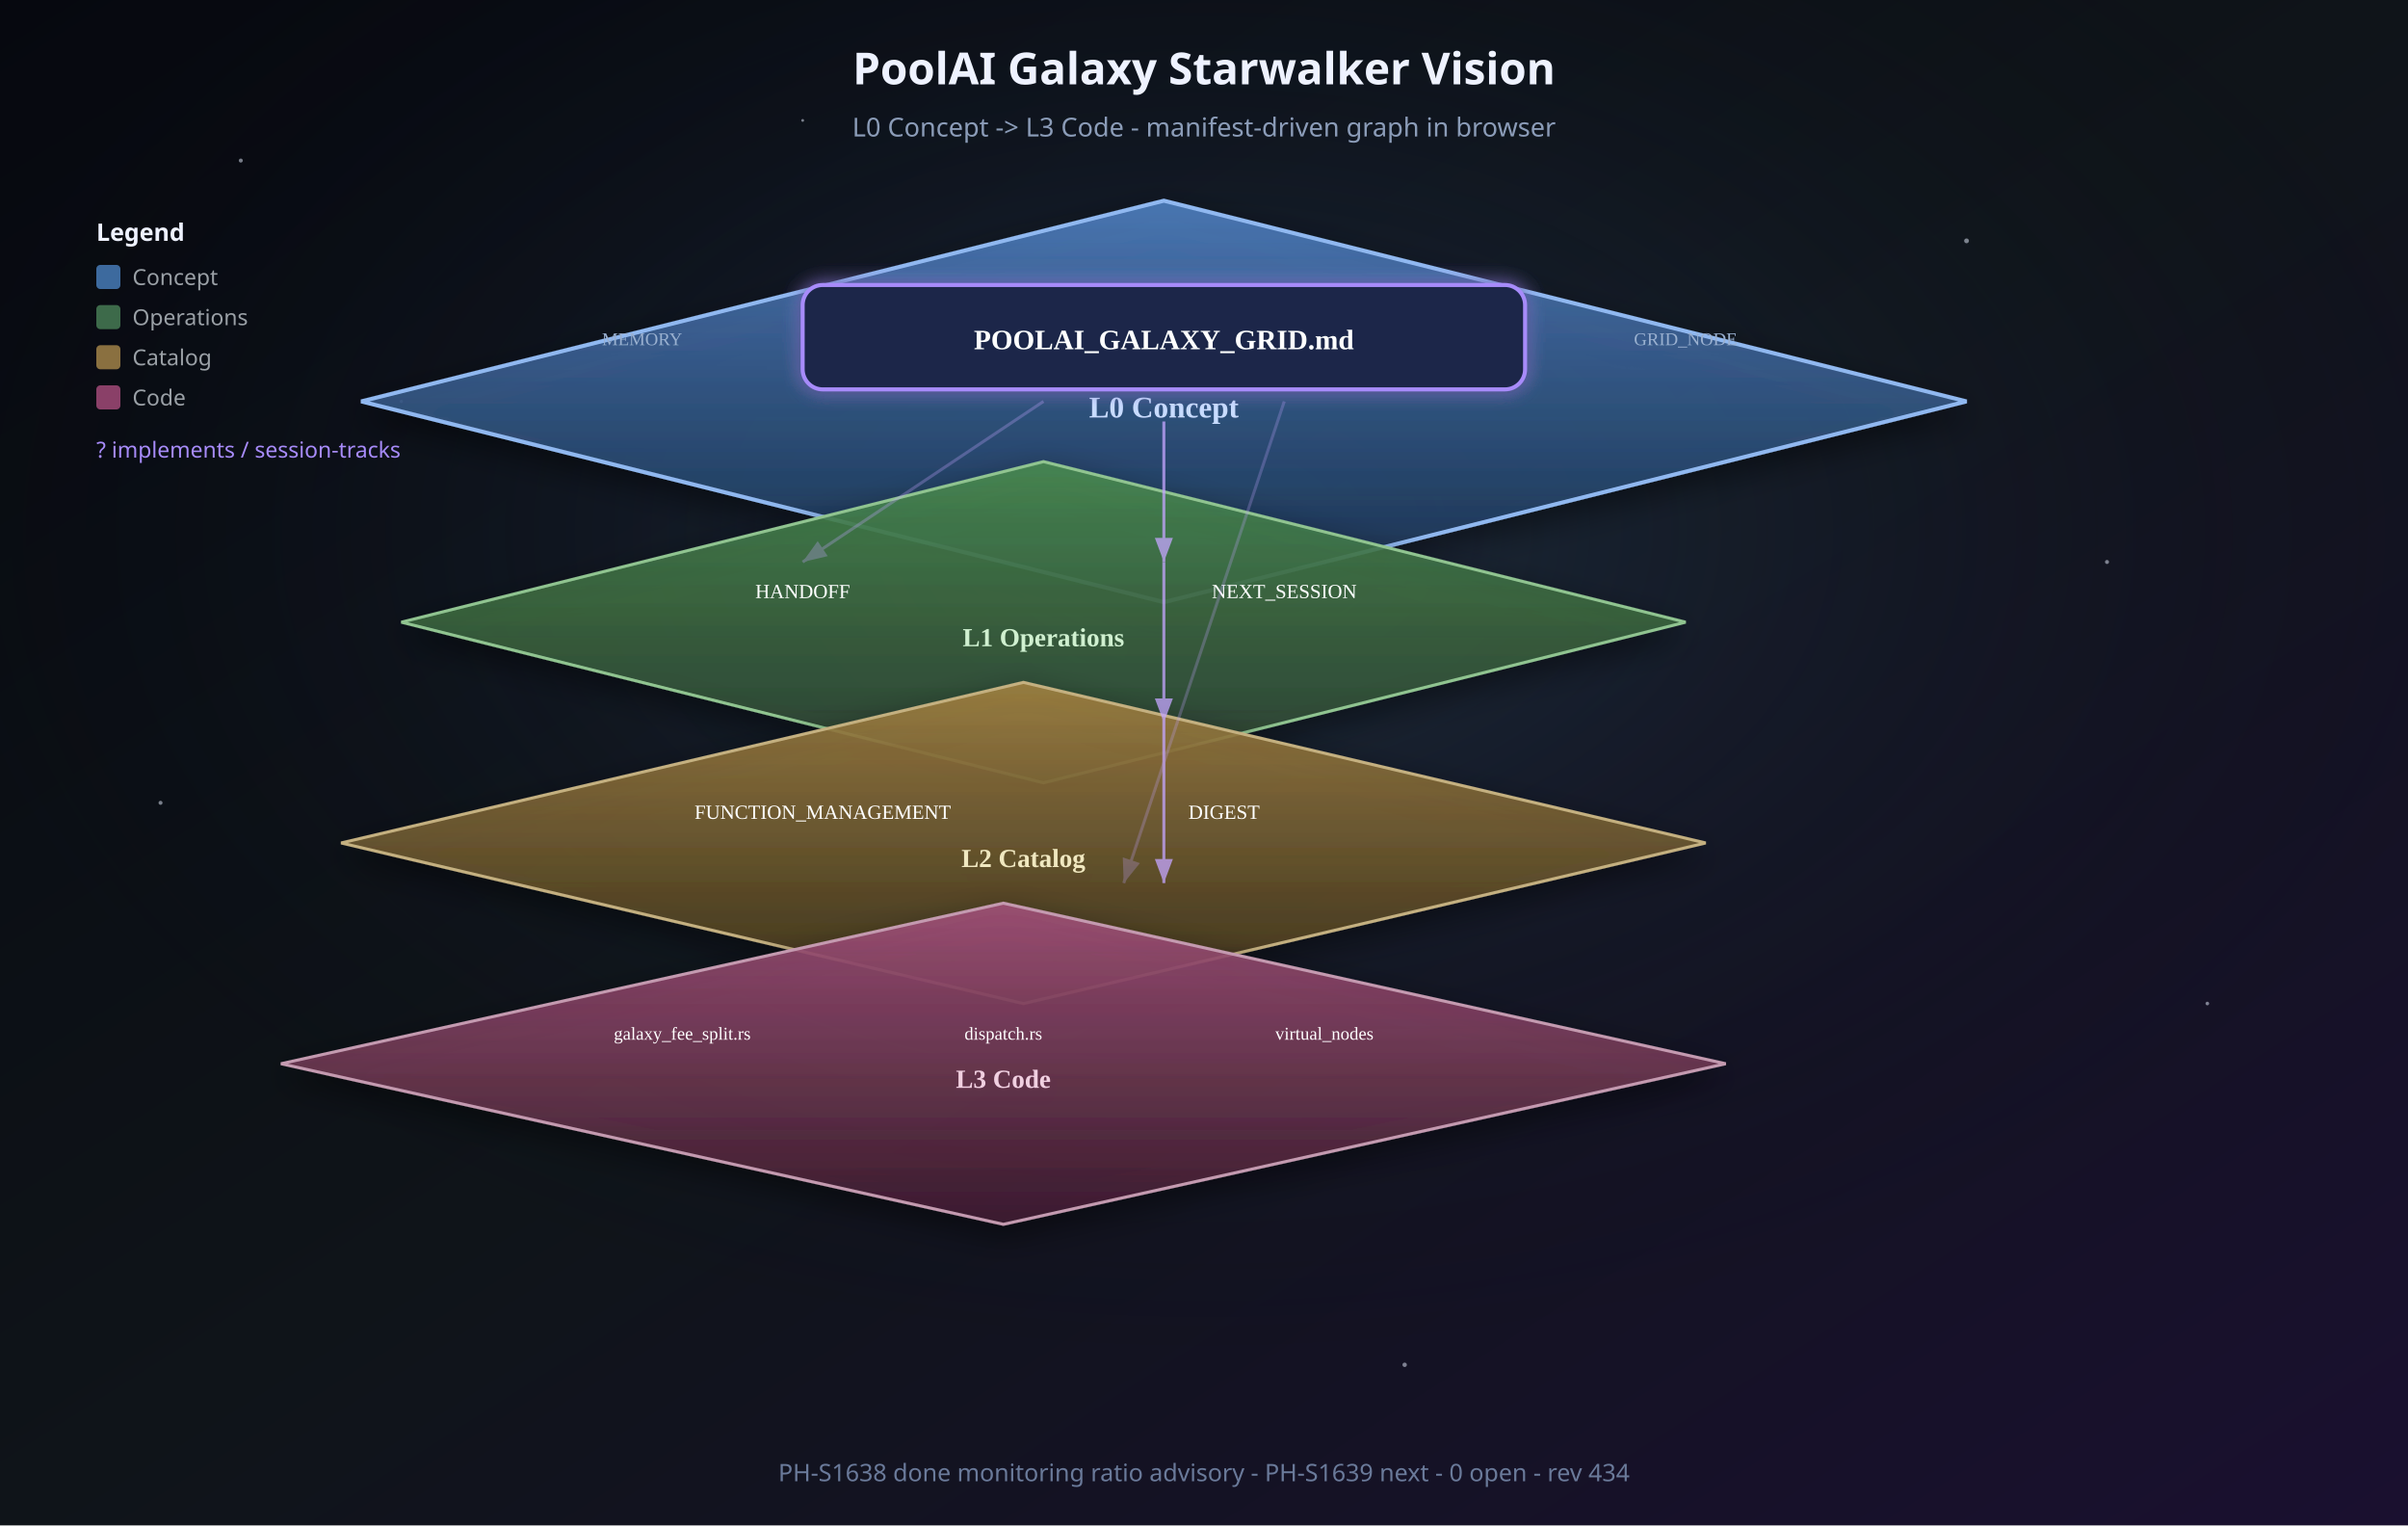
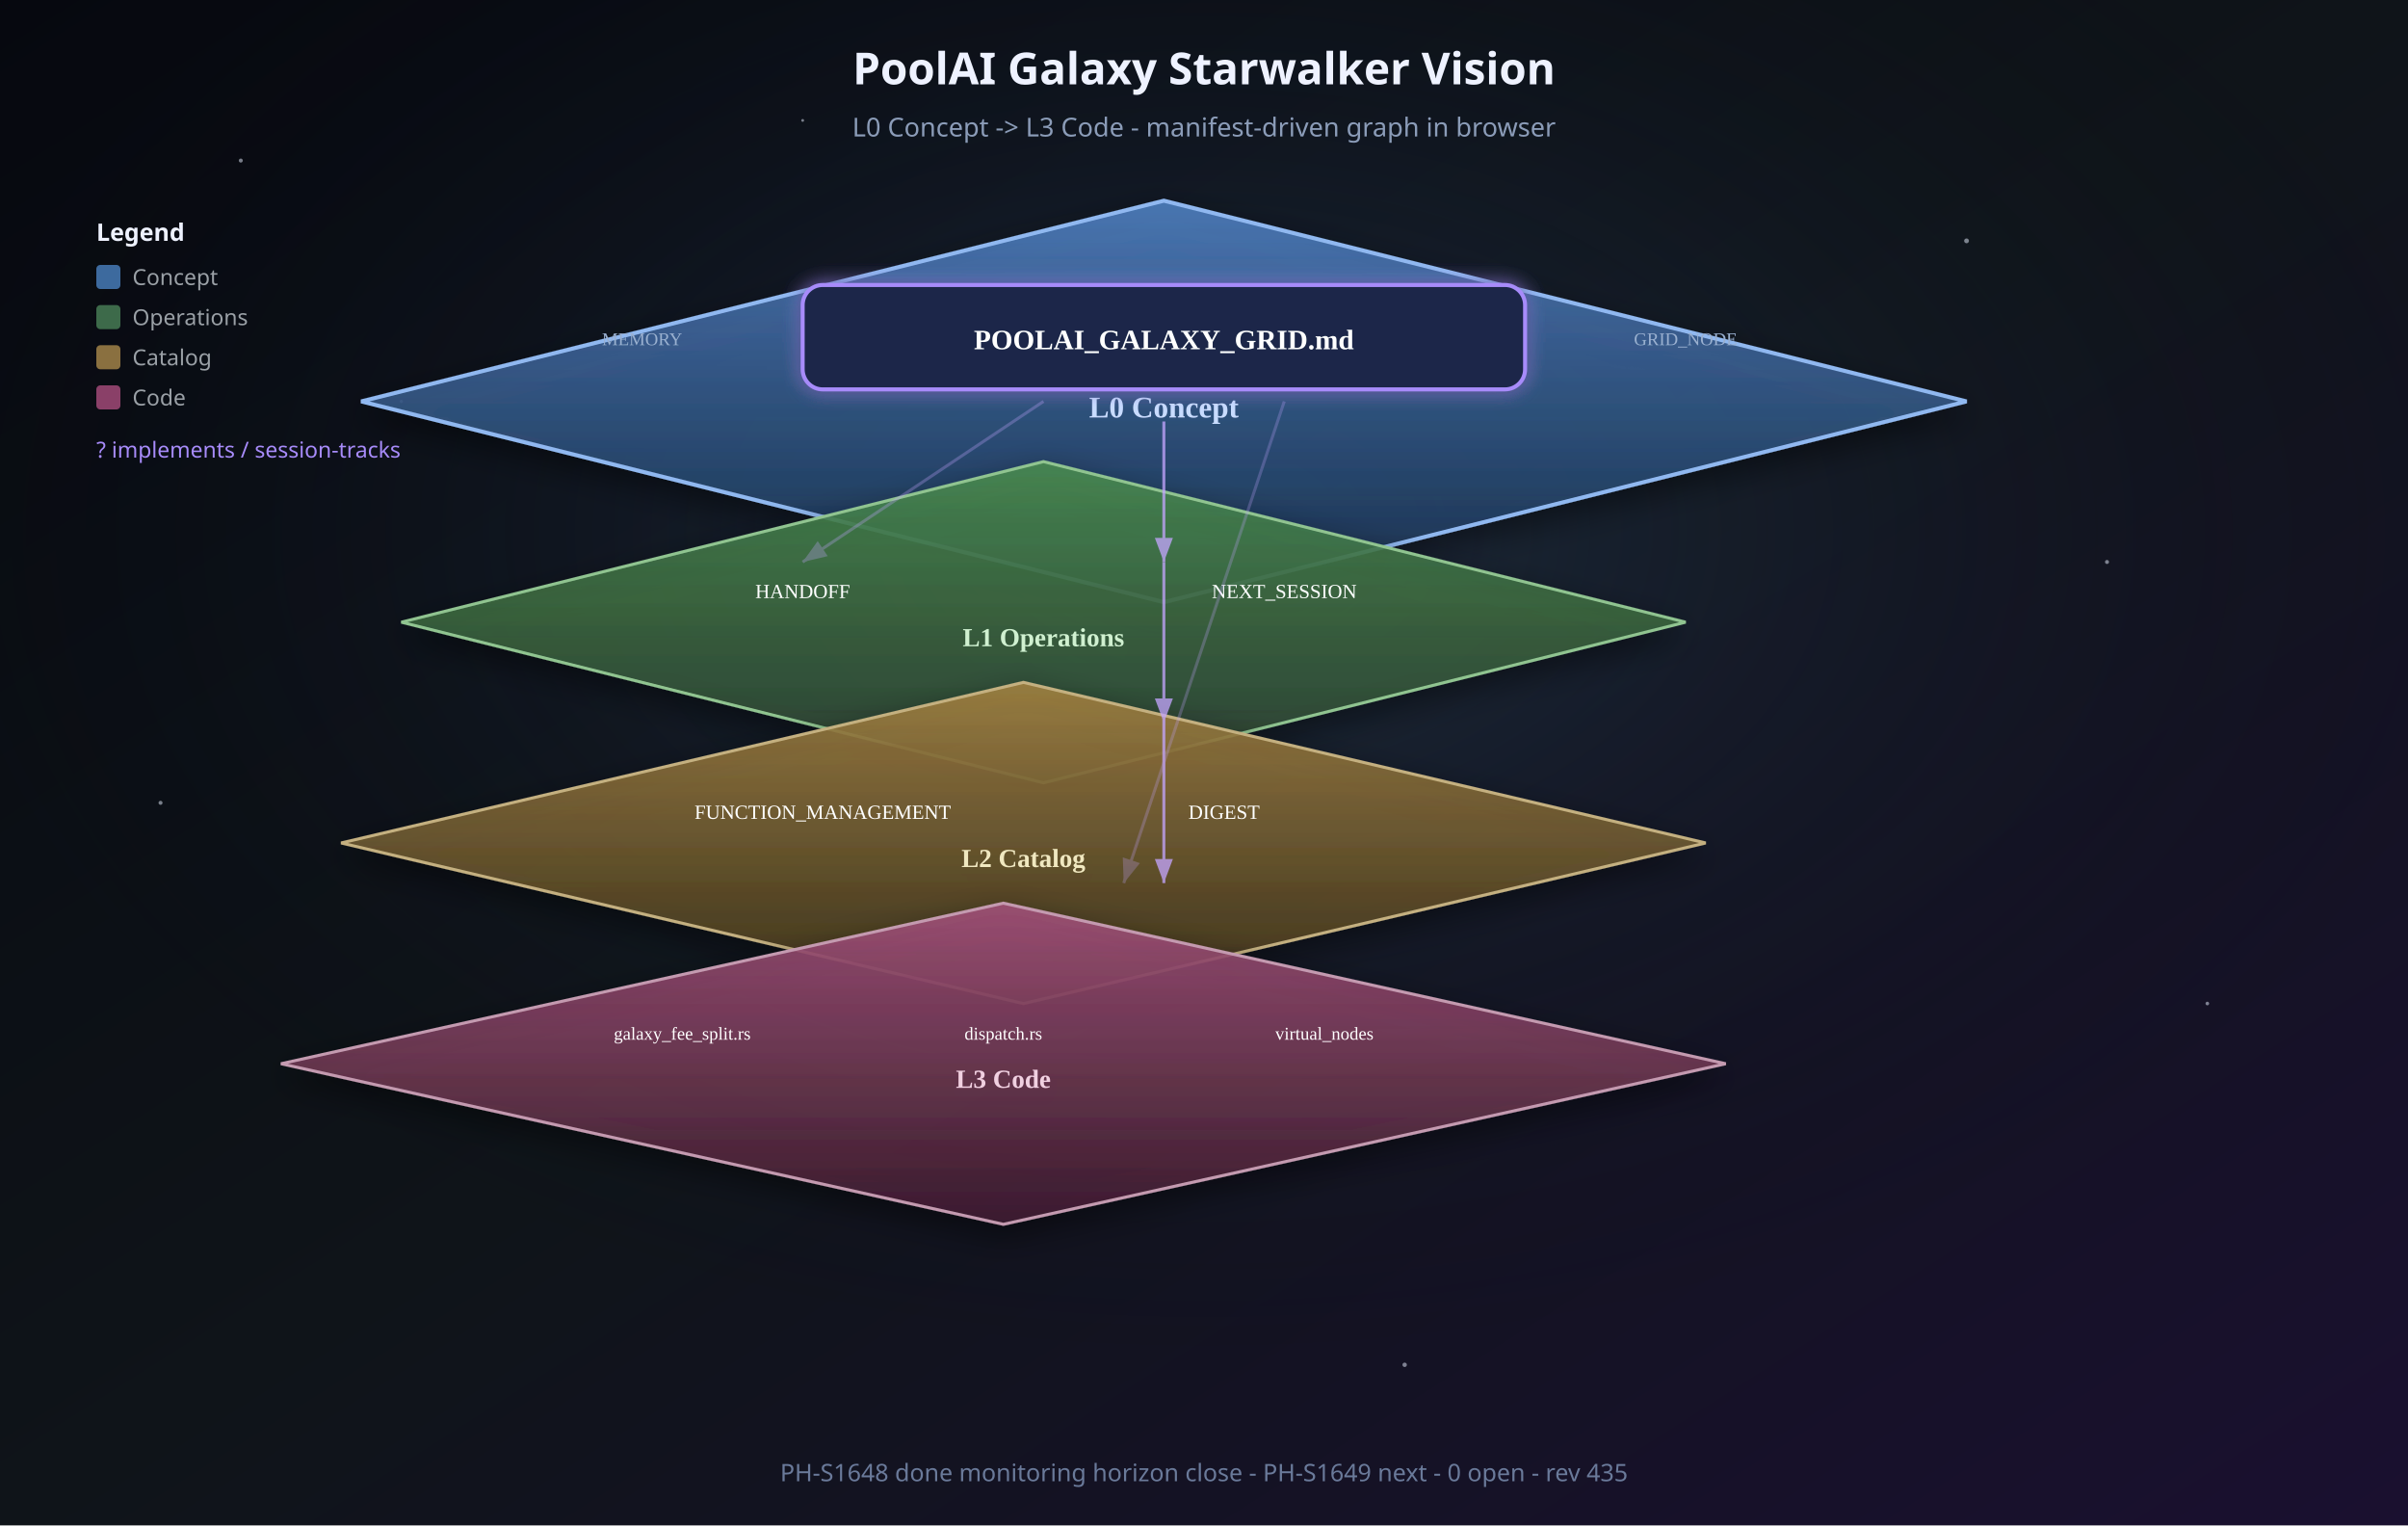
<svg xmlns="http://www.w3.org/2000/svg" viewBox="0 0 1200 760" role="img" aria-labelledby="title desc">
  <defs>
    <linearGradient id="bg" x1="0%" y1="0%" x2="100%" y2="100%">
      <stop offset="0%" stop-color="#06080f" />
      <stop offset="50%" stop-color="#0f1419" />
      <stop offset="100%" stop-color="#1a1030" />
    </linearGradient>
    <radialGradient id="nebula" cx="50%" cy="35%" r="55%">
      <stop offset="0%" stop-color="#3d5a8a" stop-opacity="0.35" />
      <stop offset="100%" stop-color="#06080f" stop-opacity="0" />
    </radialGradient>
    <linearGradient id="planeL0" x1="0%" y1="0%" x2="0%" y2="100%">
      <stop offset="0%" stop-color="#4a7ab8" stop-opacity="0.95" />
      <stop offset="100%" stop-color="#1e3350" stop-opacity="0.85" />
    </linearGradient>
    <linearGradient id="planeL1" x1="0%" y1="0%" x2="0%" y2="100%">
      <stop offset="0%" stop-color="#4a8a50" stop-opacity="0.9" />
      <stop offset="100%" stop-color="#2a4030" stop-opacity="0.85" />
    </linearGradient>
    <linearGradient id="planeL2" x1="0%" y1="0%" x2="0%" y2="100%">
      <stop offset="0%" stop-color="#a08040" stop-opacity="0.9" />
      <stop offset="100%" stop-color="#403520" stop-opacity="0.85" />
    </linearGradient>
    <linearGradient id="planeL3" x1="0%" y1="0%" x2="0%" y2="100%">
      <stop offset="0%" stop-color="#a05078" stop-opacity="0.9" />
      <stop offset="100%" stop-color="#402030" stop-opacity="0.85" />
    </linearGradient>
    <filter id="shadow" x="-30%" y="-30%" width="160%" height="160%">
      <feDropShadow dx="0" dy="6" stdDeviation="8" flood-color="#000" flood-opacity="0.5" />
    </filter>
    <filter id="glow" x="-50%" y="-50%" width="200%" height="200%">
      <feGaussianBlur stdDeviation="4" result="b" />
      <feMerge>
        <feMergeNode in="b" />
        <feMergeNode in="SourceGraphic" />
      </feMerge>
    </filter>
    <marker id="arrow" markerWidth="10" markerHeight="10" refX="8" refY="3" orient="auto">
      <path d="M0,0 L8,3 L0,6 Z" fill="#c4a5ff" />
    </marker>
  </defs>
  <rect width="1200" height="760" fill="url(#bg)" />
  <rect width="1200" height="760" fill="url(#nebula)" />
  <g fill="#e8f0ff" opacity="0.5">
    <circle cx="120" cy="80" r="1" />
    <circle cx="980" cy="120" r="1.2" />
    <circle cx="200" cy="200" r="0.8" />
    <circle cx="1050" cy="280" r="1" />
    <circle cx="80" cy="400" r="1" />
    <circle cx="1100" cy="500" r="0.9" />
    <circle cx="400" cy="60" r="0.7" />
    <circle cx="700" cy="680" r="1.1" />
  </g>
  <text x="600" y="42" text-anchor="middle" fill="#eef2ff" font-family="Segoe UI, system-ui, sans-serif" font-size="22" font-weight="600">PoolAI Galaxy Starwalker Vision</text>
  <text x="600" y="68" text-anchor="middle" fill="#8b9cb8" font-family="Segoe UI, system-ui, sans-serif" font-size="13">L0 Concept -&gt; L3 Code - manifest-driven graph in browser</text>
  <g transform="translate(180, 100)" filter="url(#shadow)">
    <path d="M0 100 L400 0 L800 100 L400 200 Z" fill="url(#planeL0)" stroke="#90b8f0" stroke-width="2" />
    <text x="400" y="108" text-anchor="middle" fill="#c8dcff" font-size="15" font-weight="700">L0 Concept</text>
    <g filter="url(#glow)">
      <rect x="220" y="42" width="360" height="52" rx="10" fill="#1a2848" stroke="#a78bfa" stroke-width="2" />
      <text x="400" y="74" text-anchor="middle" fill="#fff" font-size="14" font-weight="700">POOLAI_GALAXY_GRID.md</text>
    </g>
    <text x="140" y="72" text-anchor="middle" fill="#9ab0d0" font-size="9">MEMORY</text>
    <text x="660" y="72" text-anchor="middle" fill="#9ab0d0" font-size="9">GRID_NODE</text>
  </g>
  <g transform="translate(200, 230)" filter="url(#shadow)">
    <path d="M0 80 L320 0 L640 80 L320 160 Z" fill="url(#planeL1)" stroke="#90c490" stroke-width="1.5" />
    <text x="320" y="92" text-anchor="middle" fill="#d0f0d0" font-size="13" font-weight="600">L1 Operations</text>
    <text x="200" y="68" text-anchor="middle" fill="#fff" font-size="10">HANDOFF</text>
    <text x="440" y="68" text-anchor="middle" fill="#fff" font-size="10">NEXT_SESSION</text>
  </g>
  <g transform="translate(170, 340)" filter="url(#shadow)">
    <path d="M0 80 L340 0 L680 80 L340 160 Z" fill="url(#planeL2)" stroke="#c4b080" stroke-width="1.5" />
    <text x="340" y="92" text-anchor="middle" fill="#f0e8c0" font-size="13" font-weight="600">L2 Catalog</text>
    <text x="240" y="68" text-anchor="middle" fill="#fff" font-size="10">FUNCTION_MANAGEMENT</text>
    <text x="440" y="68" text-anchor="middle" fill="#fff" font-size="10">DIGEST</text>
  </g>
  <g transform="translate(140, 450)" filter="url(#shadow)">
    <path d="M0 80 L360 0 L720 80 L360 160 Z" fill="url(#planeL3)" stroke="#c49ab0" stroke-width="1.5" />
    <text x="360" y="92" text-anchor="middle" fill="#f0d0e0" font-size="13" font-weight="600">L3 Code</text>
    <text x="200" y="68" text-anchor="middle" fill="#fff" font-size="9">galaxy_fee_split.rs</text>
    <text x="360" y="68" text-anchor="middle" fill="#fff" font-size="9">dispatch.rs</text>
    <text x="520" y="68" text-anchor="middle" fill="#fff" font-size="9">virtual_nodes</text>
  </g>
  <g fill="none" stroke="#c4a5ff" stroke-width="1.5" marker-end="url(#arrow)" opacity="0.75">
    <path d="M580 210 L580 280" />
    <path d="M580 280 L580 360" />
    <path d="M580 360 L580 440" />
    <path d="M520 200 L400 280" opacity="0.4" />
    <path d="M640 200 L560 440" opacity="0.35" />
  </g>
  <g transform="translate(48, 120)" font-family="Segoe UI, system-ui, sans-serif" font-size="11">
    <text x="0" y="0" fill="#eef2ff" font-weight="600" font-size="12">Legend</text>
    <rect x="0" y="12" width="12" height="12" rx="2" fill="#3d6a9e" />
    <text x="18" y="22" fill="#9aa0a6">Concept</text>
    <rect x="0" y="32" width="12" height="12" rx="2" fill="#3d6a4a" />
    <text x="18" y="42" fill="#9aa0a6">Operations</text>
    <rect x="0" y="52" width="12" height="12" rx="2" fill="#8a7040" />
    <text x="18" y="62" fill="#9aa0a6">Catalog</text>
    <rect x="0" y="72" width="12" height="12" rx="2" fill="#8a4068" />
    <text x="18" y="82" fill="#9aa0a6">Code</text>
    <text x="0" y="108" fill="#a78bfa">? implements / session-tracks</text>
  </g>
-   <text x="600" y="738" text-anchor="middle" fill="#6a7a9a" font-family="Segoe UI, system-ui, sans-serif" font-size="12">PH-S1638 done monitoring ratio advisory - PH-S1639 next - 0 open - rev 434</text>
+   <text x="600" y="738" text-anchor="middle" fill="#6a7a9a" font-family="Segoe UI, system-ui, sans-serif" font-size="12">PH-S1648 done monitoring horizon close - PH-S1649 next - 0 open - rev 435</text>
</svg>
